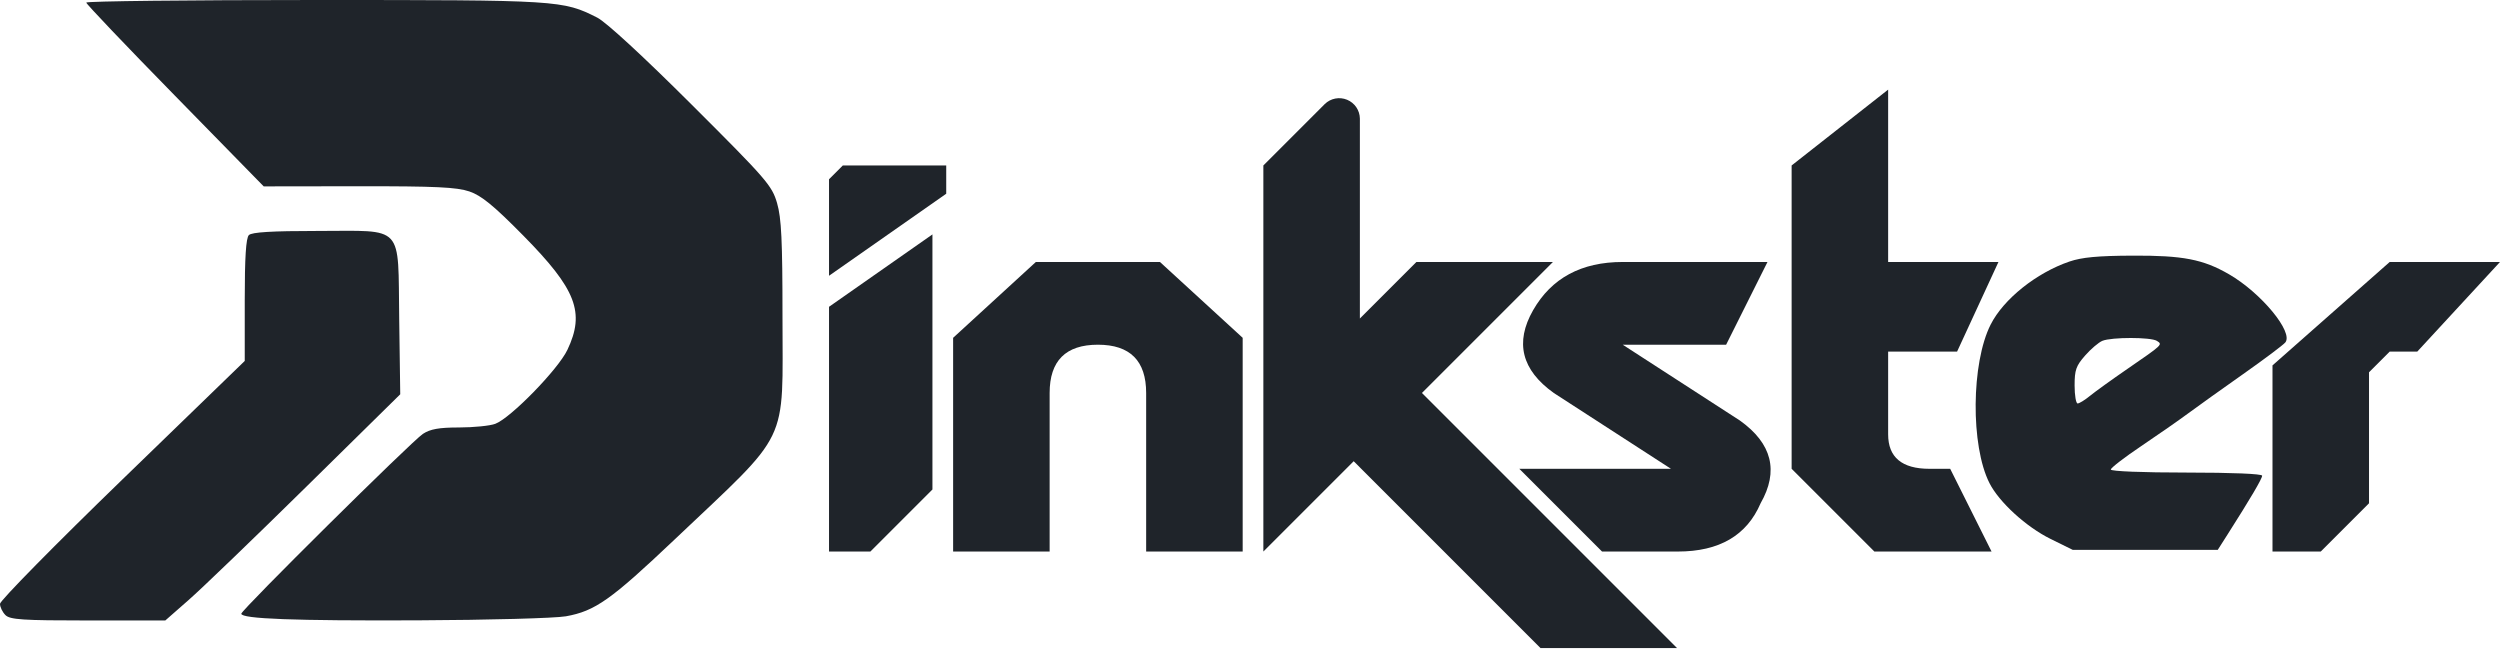
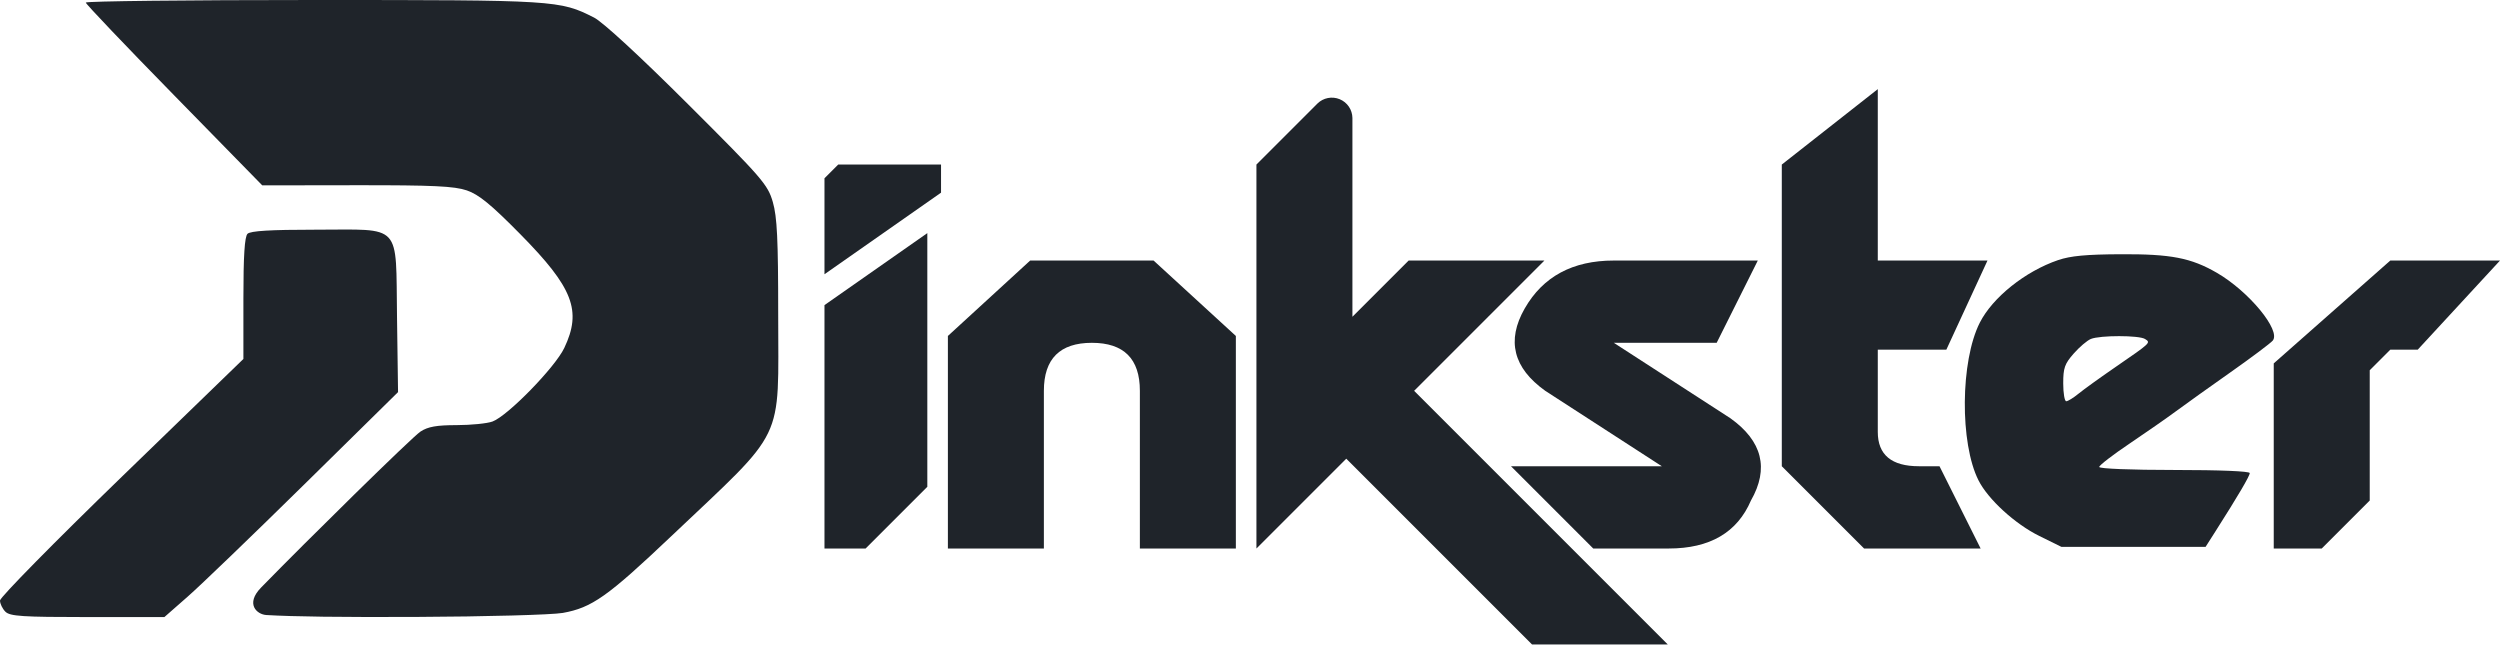
- <svg xmlns="http://www.w3.org/2000/svg" viewBox="0 0 1232.925 319.6" width="1232.925" height="319.6" version="1.1" id="svg265">
+ <svg xmlns="http://www.w3.org/2000/svg" viewBox="0 0 1239.725 319.6" width="1239.725" height="319.6" version="1.1" id="svg265">
  <defs id="defs81">
    <clipPath id="e-open-counter" clipPathUnits="userSpaceOnUse">
      <path d="M -20,-20 H 100 V 100 H -20 Z m 34,54 v -5.538 h 7.615 z" clip-rule="evenodd" id="path61" />
    </clipPath>
    <clipPath id="k-beam-baseline" clipPathUnits="userSpaceOnUse">
      <path d="M -20,-20 H 100 V 100 H 14 V 59.153 h -34 z" id="path64" />
    </clipPath>
    <clipPath id="approved-silhouette" clipPathUnits="userSpaceOnUse">
-       <path id="silhouette-clip-path" fill="#32e6c5" fill-rule="evenodd" d="m 166.259,156.655 c 0.036,1.475 41.691,45.252 92.626,97.23 l 92.554,94.568 99.173,-0.144 c 80.18,-0.072 102.302,0.971 115.468,5.432 12.554,4.281 25.36,14.748 56.187,46.007 55.396,56.151 64.676,80.216 46.079,119.317 -9.676,20.36 -59.245,71.187 -75.252,77.158 -5.54,2.086 -22.554,3.777 -37.77,3.813 -20.899,0 -30.108,1.655 -37.806,6.727 -11.619,7.662 -189.46,183.777 -189.46,187.626 0,5.36 55.144,7.446 184.209,6.906 73.777,-0.324 143.309,-2.23 154.496,-4.209 30.504,-5.468 47.014,-17.122 113.345,-80.036 121.978,-115.647 112.698,-96.475 112.698,-233.453 0,-78.453 -1.115,-102.05 -5.647,-117.662 -5.288,-18.309 -10.899,-24.784 -89.029,-102.698 -50.288,-50.18 -89.388,-86.223 -98.561,-90.863 -36.007,-18.201 -39.532,-18.417 -294.928,-18.417 -131.151,0 -238.417,1.223 -238.381,2.698 z m 169.712,242.626 c -3.022,3.022 -4.317,23.237 -4.317,67.806 v 63.525 L 203.957,654.317 C 133.741,722.338 76.259,780.755 76.259,784.065 c 0,3.345 2.554,8.597 5.647,11.727 4.82,4.784 17.77,5.647 86.259,5.647 h 80.576 l 24.353,-21.367 c 13.417,-11.727 68.597,-64.856 122.626,-118.022 l 98.201,-96.655 -1.079,-78.345 c -1.439,-100.36 6.259,-92.086 -85.324,-92.086 -47.482,0 -68.489,1.259 -71.547,4.317 z" />
+       <path id="silhouette-clip-path" fill="#32e6c5" fill-rule="evenodd" d="m 166.259,156.655 c 0.036,1.475 41.691,45.252 92.626,97.23 l 92.554,94.568 99.173,-0.144 c 80.18,-0.072 102.302,0.971 115.468,5.432 12.554,4.281 25.36,14.748 56.187,46.007 55.396,56.151 64.676,80.216 46.079,119.317 -9.676,20.36 -59.245,71.187 -75.252,77.158 -5.54,2.086 -22.554,3.777 -37.77,3.813 -20.899,0 -30.108,1.655 -37.806,6.727 -9.063,5.976 -119.255,114.439 -167.301,163.701 -16.816,17.241 -4.383,28.23 5.512,28.827 28.272,1.707 79.099,2.328 156.538,2.005 73.777,-0.324 143.309,-2.23 154.496,-4.209 30.504,-5.468 47.014,-17.122 113.345,-80.036 121.978,-115.647 112.698,-96.475 112.698,-233.453 0,-78.453 -1.115,-102.05 -5.647,-117.662 -5.288,-18.309 -10.899,-24.784 -89.029,-102.698 -50.288,-50.18 -89.388,-86.223 -98.561,-90.863 -36.007,-18.201 -39.532,-18.417 -294.928,-18.417 -131.151,0 -238.417,1.223 -238.381,2.698 z m 169.712,242.626 c -3.022,3.022 -4.317,23.237 -4.317,67.806 v 63.525 L 203.957,654.317 C 133.741,722.338 76.259,780.755 76.259,784.065 c 0,3.345 2.554,8.597 5.647,11.727 4.82,4.784 17.77,5.647 86.259,5.647 h 80.576 l 24.353,-21.367 c 13.417,-11.727 68.597,-64.856 122.626,-118.022 l 98.201,-96.655 -1.079,-78.345 c -1.439,-100.36 6.259,-92.086 -85.324,-92.086 -47.482,0 -68.489,1.259 -71.547,4.317 z" />
    </clipPath>
    <clipPath id="plane-coral" clipPathUnits="userSpaceOnUse">
-       <path d="m 343,68 67.8,67.8 a 45,45 0 0 1 13.2,31.8 v 112.8 a 45,45 0 0 1 -13.2,31.8 L 363,360 H 600 V 40 H 343 Z" transform="matrix(2.213439,0,0,2.213439,-180.079,26.32411)" id="path69" />
+       <path d="M 758.4,0 H 1000 V 1000 H 758.4 Z" id="path69" />
    </clipPath>
    <clipPath id="plane-yellow" clipPathUnits="userSpaceOnUse">
-       <path d="M 80,240 H 232 V 390 H 80 Z" transform="matrix(2.213439,0,0,2.213439,-180.079,26.32411)" id="path72" />
+       <path d="m 0,395 h 331.655 v 605 H 0 Z" id="path72" />
    </clipPath>
    <clipPath id="optical-silhouette-16" clipPathUnits="userSpaceOnUse">
-       <path d="m 166.259,156.655 c 0.036,1.475 41.691,45.252 92.626,97.23 l 92.554,94.568 99.173,-0.144 c 80.18,-0.072 102.302,0.971 115.468,5.432 12.554,4.281 25.36,14.748 56.187,46.007 55.396,56.151 64.676,80.216 46.079,119.317 -9.676,20.36 -59.245,71.187 -75.252,77.158 -5.54,2.086 -22.554,3.777 -37.77,3.813 -20.899,0 -30.108,1.655 -37.806,6.727 -11.619,7.662 -189.46,183.777 -189.46,187.626 0,5.36 55.144,7.446 184.209,6.906 73.777,-0.324 143.309,-2.23 154.496,-4.209 30.504,-5.468 47.014,-17.122 113.345,-80.036 121.978,-115.647 112.698,-96.475 112.698,-233.453 0,-78.453 -1.115,-102.05 -5.647,-117.662 -5.288,-18.309 -10.899,-24.784 -89.029,-102.698 -50.288,-50.18 -89.388,-86.223 -98.561,-90.863 -36.007,-18.201 -39.532,-18.417 -294.928,-18.417 -131.151,0 -238.417,1.223 -238.381,2.698 z m 169.712,242.626 c -3.022,3.022 -4.317,23.237 -4.317,67.806 v 63.525 L 203.957,654.317 C 133.741,722.338 76.259,780.755 76.259,784.065 c 0,3.345 2.554,8.597 5.647,11.727 4.82,4.784 17.77,5.647 86.259,5.647 h 80.576 l 24.353,-21.367 c 13.417,-11.727 68.597,-64.856 122.626,-118.022 l 98.201,-96.655 -1.079,-78.345 c -1.439,-100.36 6.259,-92.086 -85.324,-92.086 -47.482,0 -68.489,1.259 -71.547,4.317 z" id="path75" />
+       <path d="m 166.259,156.655 c 0.036,1.475 41.691,45.252 92.626,97.23 l 92.554,94.568 99.173,-0.144 c 80.18,-0.072 102.302,0.971 115.468,5.432 12.554,4.281 25.36,14.748 56.187,46.007 55.396,56.151 64.676,80.216 46.079,119.317 -9.676,20.36 -59.245,71.187 -75.252,77.158 -5.54,2.086 -22.554,3.777 -37.77,3.813 -20.899,0 -30.108,1.655 -37.806,6.727 -9.063,5.976 -119.255,114.439 -167.301,163.701 -16.816,17.241 -4.383,28.23 5.512,28.827 28.272,1.707 79.099,2.328 156.538,2.005 73.777,-0.324 143.309,-2.23 154.496,-4.209 30.504,-5.468 47.014,-17.122 113.345,-80.036 121.978,-115.647 112.698,-96.475 112.698,-233.453 0,-78.453 -1.115,-102.05 -5.647,-117.662 -5.288,-18.309 -10.899,-24.784 -89.029,-102.698 -50.288,-50.18 -89.388,-86.223 -98.561,-90.863 -36.007,-18.201 -39.532,-18.417 -294.928,-18.417 -131.151,0 -238.417,1.223 -238.381,2.698 z m 169.712,242.626 c -3.022,3.022 -4.317,23.237 -4.317,67.806 v 63.525 L 203.957,654.317 C 133.741,722.338 76.259,780.755 76.259,784.065 c 0,3.345 2.554,8.597 5.647,11.727 4.82,4.784 17.77,5.647 86.259,5.647 h 80.576 l 24.353,-21.367 c 13.417,-11.727 68.597,-64.856 122.626,-118.022 l 98.201,-96.655 -1.079,-78.345 c -1.439,-100.36 6.259,-92.086 -85.324,-92.086 -47.482,0 -68.489,1.259 -71.547,4.317 z" id="path75" />
    </clipPath>
    <clipPath id="optical-silhouette-24" clipPathUnits="userSpaceOnUse">
-       <path d="m 166.259,156.655 c 0.036,1.475 41.691,45.252 92.626,97.23 l 92.554,94.568 99.173,-0.144 c 80.18,-0.072 102.302,0.971 115.468,5.432 12.554,4.281 25.36,14.748 56.187,46.007 55.396,56.151 64.676,80.216 46.079,119.317 -9.676,20.36 -59.245,71.187 -75.252,77.158 -5.54,2.086 -22.554,3.777 -37.77,3.813 -20.899,0 -30.108,1.655 -37.806,6.727 -11.619,7.662 -189.46,183.777 -189.46,187.626 0,5.36 55.144,7.446 184.209,6.906 73.777,-0.324 143.309,-2.23 154.496,-4.209 30.504,-5.468 47.014,-17.122 113.345,-80.036 121.978,-115.647 112.698,-96.475 112.698,-233.453 0,-78.453 -1.115,-102.05 -5.647,-117.662 -5.288,-18.309 -10.899,-24.784 -89.029,-102.698 -50.288,-50.18 -89.388,-86.223 -98.561,-90.863 -36.007,-18.201 -39.532,-18.417 -294.928,-18.417 -131.151,0 -238.417,1.223 -238.381,2.698 z m 169.712,242.626 c -3.022,3.022 -4.317,23.237 -4.317,67.806 v 63.525 L 203.957,654.317 C 133.741,722.338 76.259,780.755 76.259,784.065 c 0,3.345 2.554,8.597 5.647,11.727 4.82,4.784 17.77,5.647 86.259,5.647 h 80.576 l 24.353,-21.367 c 13.417,-11.727 68.597,-64.856 122.626,-118.022 l 98.201,-96.655 -1.079,-78.345 c -1.439,-100.36 6.259,-92.086 -85.324,-92.086 -47.482,0 -68.489,1.259 -71.547,4.317 z" id="path78" />
+       <path d="m 166.259,156.655 c 0.036,1.475 41.691,45.252 92.626,97.23 l 92.554,94.568 99.173,-0.144 c 80.18,-0.072 102.302,0.971 115.468,5.432 12.554,4.281 25.36,14.748 56.187,46.007 55.396,56.151 64.676,80.216 46.079,119.317 -9.676,20.36 -59.245,71.187 -75.252,77.158 -5.54,2.086 -22.554,3.777 -37.77,3.813 -20.899,0 -30.108,1.655 -37.806,6.727 -9.063,5.976 -119.255,114.439 -167.301,163.701 -16.816,17.241 -4.383,28.23 5.512,28.827 28.272,1.707 79.099,2.328 156.538,2.005 73.777,-0.324 143.309,-2.23 154.496,-4.209 30.504,-5.468 47.014,-17.122 113.345,-80.036 121.978,-115.647 112.698,-96.475 112.698,-233.453 0,-78.453 -1.115,-102.05 -5.647,-117.662 -5.288,-18.309 -10.899,-24.784 -89.029,-102.698 -50.288,-50.18 -89.388,-86.223 -98.561,-90.863 -36.007,-18.201 -39.532,-18.417 -294.928,-18.417 -131.151,0 -238.417,1.223 -238.381,2.698 z m 169.712,242.626 c -3.022,3.022 -4.317,23.237 -4.317,67.806 v 63.525 L 203.957,654.317 C 133.741,722.338 76.259,780.755 76.259,784.065 c 0,3.345 2.554,8.597 5.647,11.727 4.82,4.784 17.77,5.647 86.259,5.647 h 80.576 l 24.353,-21.367 c 13.417,-11.727 68.597,-64.856 122.626,-118.022 l 98.201,-96.655 -1.079,-78.345 c -1.439,-100.36 6.259,-92.086 -85.324,-92.086 -47.482,0 -68.489,1.259 -71.547,4.317 z" id="path78" />
    </clipPath>
  </defs>
  <g id="07_Exports_Artboards" style="display:inline" transform="translate(-33.5,-2083.2)">
    <g id="wordmark-light" transform="matrix(3.4,0,0,3.4,-60,1750)" color="#1f242a">
      <g transform="matrix(0.139,0,0,0.139,16.9,76.6)" id="g195">
-         <path id="wordmark-light-d" fill="currentColor" fill-rule="evenodd" d="m 166.259,156.655 c 0.036,1.475 41.691,45.252 92.626,97.23 l 92.554,94.568 99.173,-0.144 c 80.18,-0.072 102.302,0.971 115.468,5.432 12.554,4.281 25.36,14.748 56.187,46.007 55.396,56.151 64.676,80.216 46.079,119.317 -9.676,20.36 -59.245,71.187 -75.252,77.158 -5.54,2.086 -22.554,3.777 -37.77,3.813 -20.899,0 -30.108,1.655 -37.806,6.727 -11.619,7.662 -189.46,183.777 -189.46,187.626 0,5.36 55.144,7.446 184.209,6.906 73.777,-0.324 143.309,-2.23 154.496,-4.209 30.504,-5.468 47.014,-17.122 113.345,-80.036 121.978,-115.647 112.698,-96.475 112.698,-233.453 0,-78.453 -1.115,-102.05 -5.647,-117.662 -5.288,-18.309 -10.899,-24.784 -89.029,-102.698 -50.288,-50.18 -89.388,-86.223 -98.561,-90.863 -36.007,-18.201 -39.532,-18.417 -294.928,-18.417 -131.151,0 -238.417,1.223 -238.381,2.698 z m 169.712,242.626 c -3.022,3.022 -4.317,23.237 -4.317,67.806 v 63.525 L 203.957,654.317 C 133.741,722.338 76.259,780.755 76.259,784.065 c 0,3.345 2.554,8.597 5.647,11.727 4.82,4.784 17.77,5.647 86.259,5.647 h 80.576 l 24.353,-21.367 c 13.417,-11.727 68.597,-64.856 122.626,-118.022 l 98.201,-96.655 -1.079,-78.345 c -1.439,-100.36 6.259,-92.086 -85.324,-92.086 -47.482,0 -68.489,1.259 -71.547,4.317 z" />
+         <path id="wordmark-light-d" fill="currentColor" fill-rule="evenodd" d="m 166.259,156.655 c 0.036,1.475 41.691,45.252 92.626,97.23 l 92.554,94.568 99.173,-0.144 c 80.18,-0.072 102.302,0.971 115.468,5.432 12.554,4.281 25.36,14.748 56.187,46.007 55.396,56.151 64.676,80.216 46.079,119.317 -9.676,20.36 -59.245,71.187 -75.252,77.158 -5.54,2.086 -22.554,3.777 -37.77,3.813 -20.899,0 -30.108,1.655 -37.806,6.727 -9.063,5.976 -119.255,114.439 -167.301,163.701 -16.816,17.241 -4.383,28.23 5.512,28.827 28.272,1.707 79.099,2.328 156.538,2.005 73.777,-0.324 143.309,-2.23 154.496,-4.209 30.504,-5.468 47.014,-17.122 113.345,-80.036 121.978,-115.647 112.698,-96.475 112.698,-233.453 0,-78.453 -1.115,-102.05 -5.647,-117.662 -5.288,-18.309 -10.899,-24.784 -89.029,-102.698 -50.288,-50.18 -89.388,-86.223 -98.561,-90.863 -36.007,-18.201 -39.532,-18.417 -294.928,-18.417 -131.151,0 -238.417,1.223 -238.381,2.698 z m 169.712,242.626 c -3.022,3.022 -4.317,23.237 -4.317,67.806 v 63.525 L 203.957,654.317 C 133.741,722.338 76.259,780.755 76.259,784.065 c 0,3.345 2.554,8.597 5.647,11.727 4.82,4.784 17.77,5.647 86.259,5.647 h 80.576 l 24.353,-21.367 c 13.417,-11.727 68.597,-64.856 122.626,-118.022 l 98.201,-96.655 -1.079,-78.345 c -1.439,-100.36 6.259,-92.086 -85.324,-92.086 -47.482,0 -68.489,1.259 -71.547,4.317 z" />
      </g>
      <g fill="currentColor" id="g204">
        <path id="light-i" d="M 2,0 H 17 V 4.1 L 0,16 V 2 Z M 0,20.5 15,10 V 47 L 6,56 H 0 Z" transform="translate(147.75,122)" fill-rule="evenodd" />
        <path id="light-n" d="M 0,56 V 25 L 12,14 H 30 L 42,25 V 56 H 28 V 33 q 0,-7 -7,-7 -7,0 -7,7 v 23 z" transform="translate(165.75,122)" fill-rule="evenodd" />
        <path id="light-k" d="m 7,0 8.9,-8.9 A 3,3 0 0 1 21,-6.8 V 22.201 L 29.201,14 H 49 L 30,33 67,70 H 47.201 L 20.101,42.899 7,56 Z" transform="translate(203.75,122)" fill-rule="evenodd" />
        <path id="light-s" d="M 36,14 30,26 H 15 l 17,11 q 7,5 3,12 -3,7 -12,7 H 12 L 0,44 H 22 L 5,33 Q -2,28 2,21 6,14 15,14 Z" transform="translate(247.875,122)" fill-rule="evenodd" />
        <path id="light-t" d="M 0,0 14,-11 V 14 H 30 L 24,27 H 14 v 12 q 0,5 6,5 h 3 l 6,12 H 12 L 0,44 Z" transform="translate(287.375,122)" fill-rule="evenodd" />
        <path id="light-e" d="M 14.056,13.933 C 9.25,15.575 4.496,19.374 2.625,23.068 c -2.83,5.584 -2.926,17.583 -0.181,23 1.394,2.763 5.336,6.367 8.868,8.104 l 3.222,1.589 h 10.514 10.51 l 1.432,-2.248 C 40.32,48.282 42,45.424 42,44.999 c 0,-0.272 -4.357,-0.453 -10.977,-0.453 -6.333,0 -10.977,-0.186 -10.977,-0.439 0,-0.239 1.985,-1.771 4.415,-3.403 2.429,-1.637 5.489,-3.766 6.801,-4.739 1.312,-0.969 4.892,-3.532 7.961,-5.689 3.064,-2.157 5.823,-4.229 6.133,-4.601 1.227,-1.475 -3.494,-7.192 -8.157,-9.889 -3.766,-2.176 -6.687,-2.744 -14.018,-2.706 -5.035,0.024 -7.317,0.239 -9.125,0.854 z M 26.723,25.44 c 0.864,0.549 0.902,0.511 -4.291,4.085 -2.229,1.532 -4.663,3.288 -5.407,3.895 -0.74,0.606 -1.546,1.103 -1.79,1.103 -0.239,0 -0.439,-1.174 -0.439,-2.611 0,-2.253 0.21,-2.845 1.527,-4.343 0.835,-0.955 1.966,-1.914 2.506,-2.133 1.351,-0.549 7.025,-0.544 7.894,0.005 z" transform="translate(313.625,122)" fill-rule="evenodd" />
-         <path id="light-r" d="M 0,56 V 29 L 17,14 H 33 L 21,27 h -4 l -3,3 v 19 l -7,7 z" transform="translate(357.125,122)" fill-rule="evenodd" />
+         <path id="light-r" d="M 0,56 V 29 L 17,14 H 33 L 21,27 h -4 l -3,3 v 19 l -7,7 z" transform="translate(359.125,122)" fill-rule="evenodd" />
      </g>
    </g>
  </g>
</svg>
